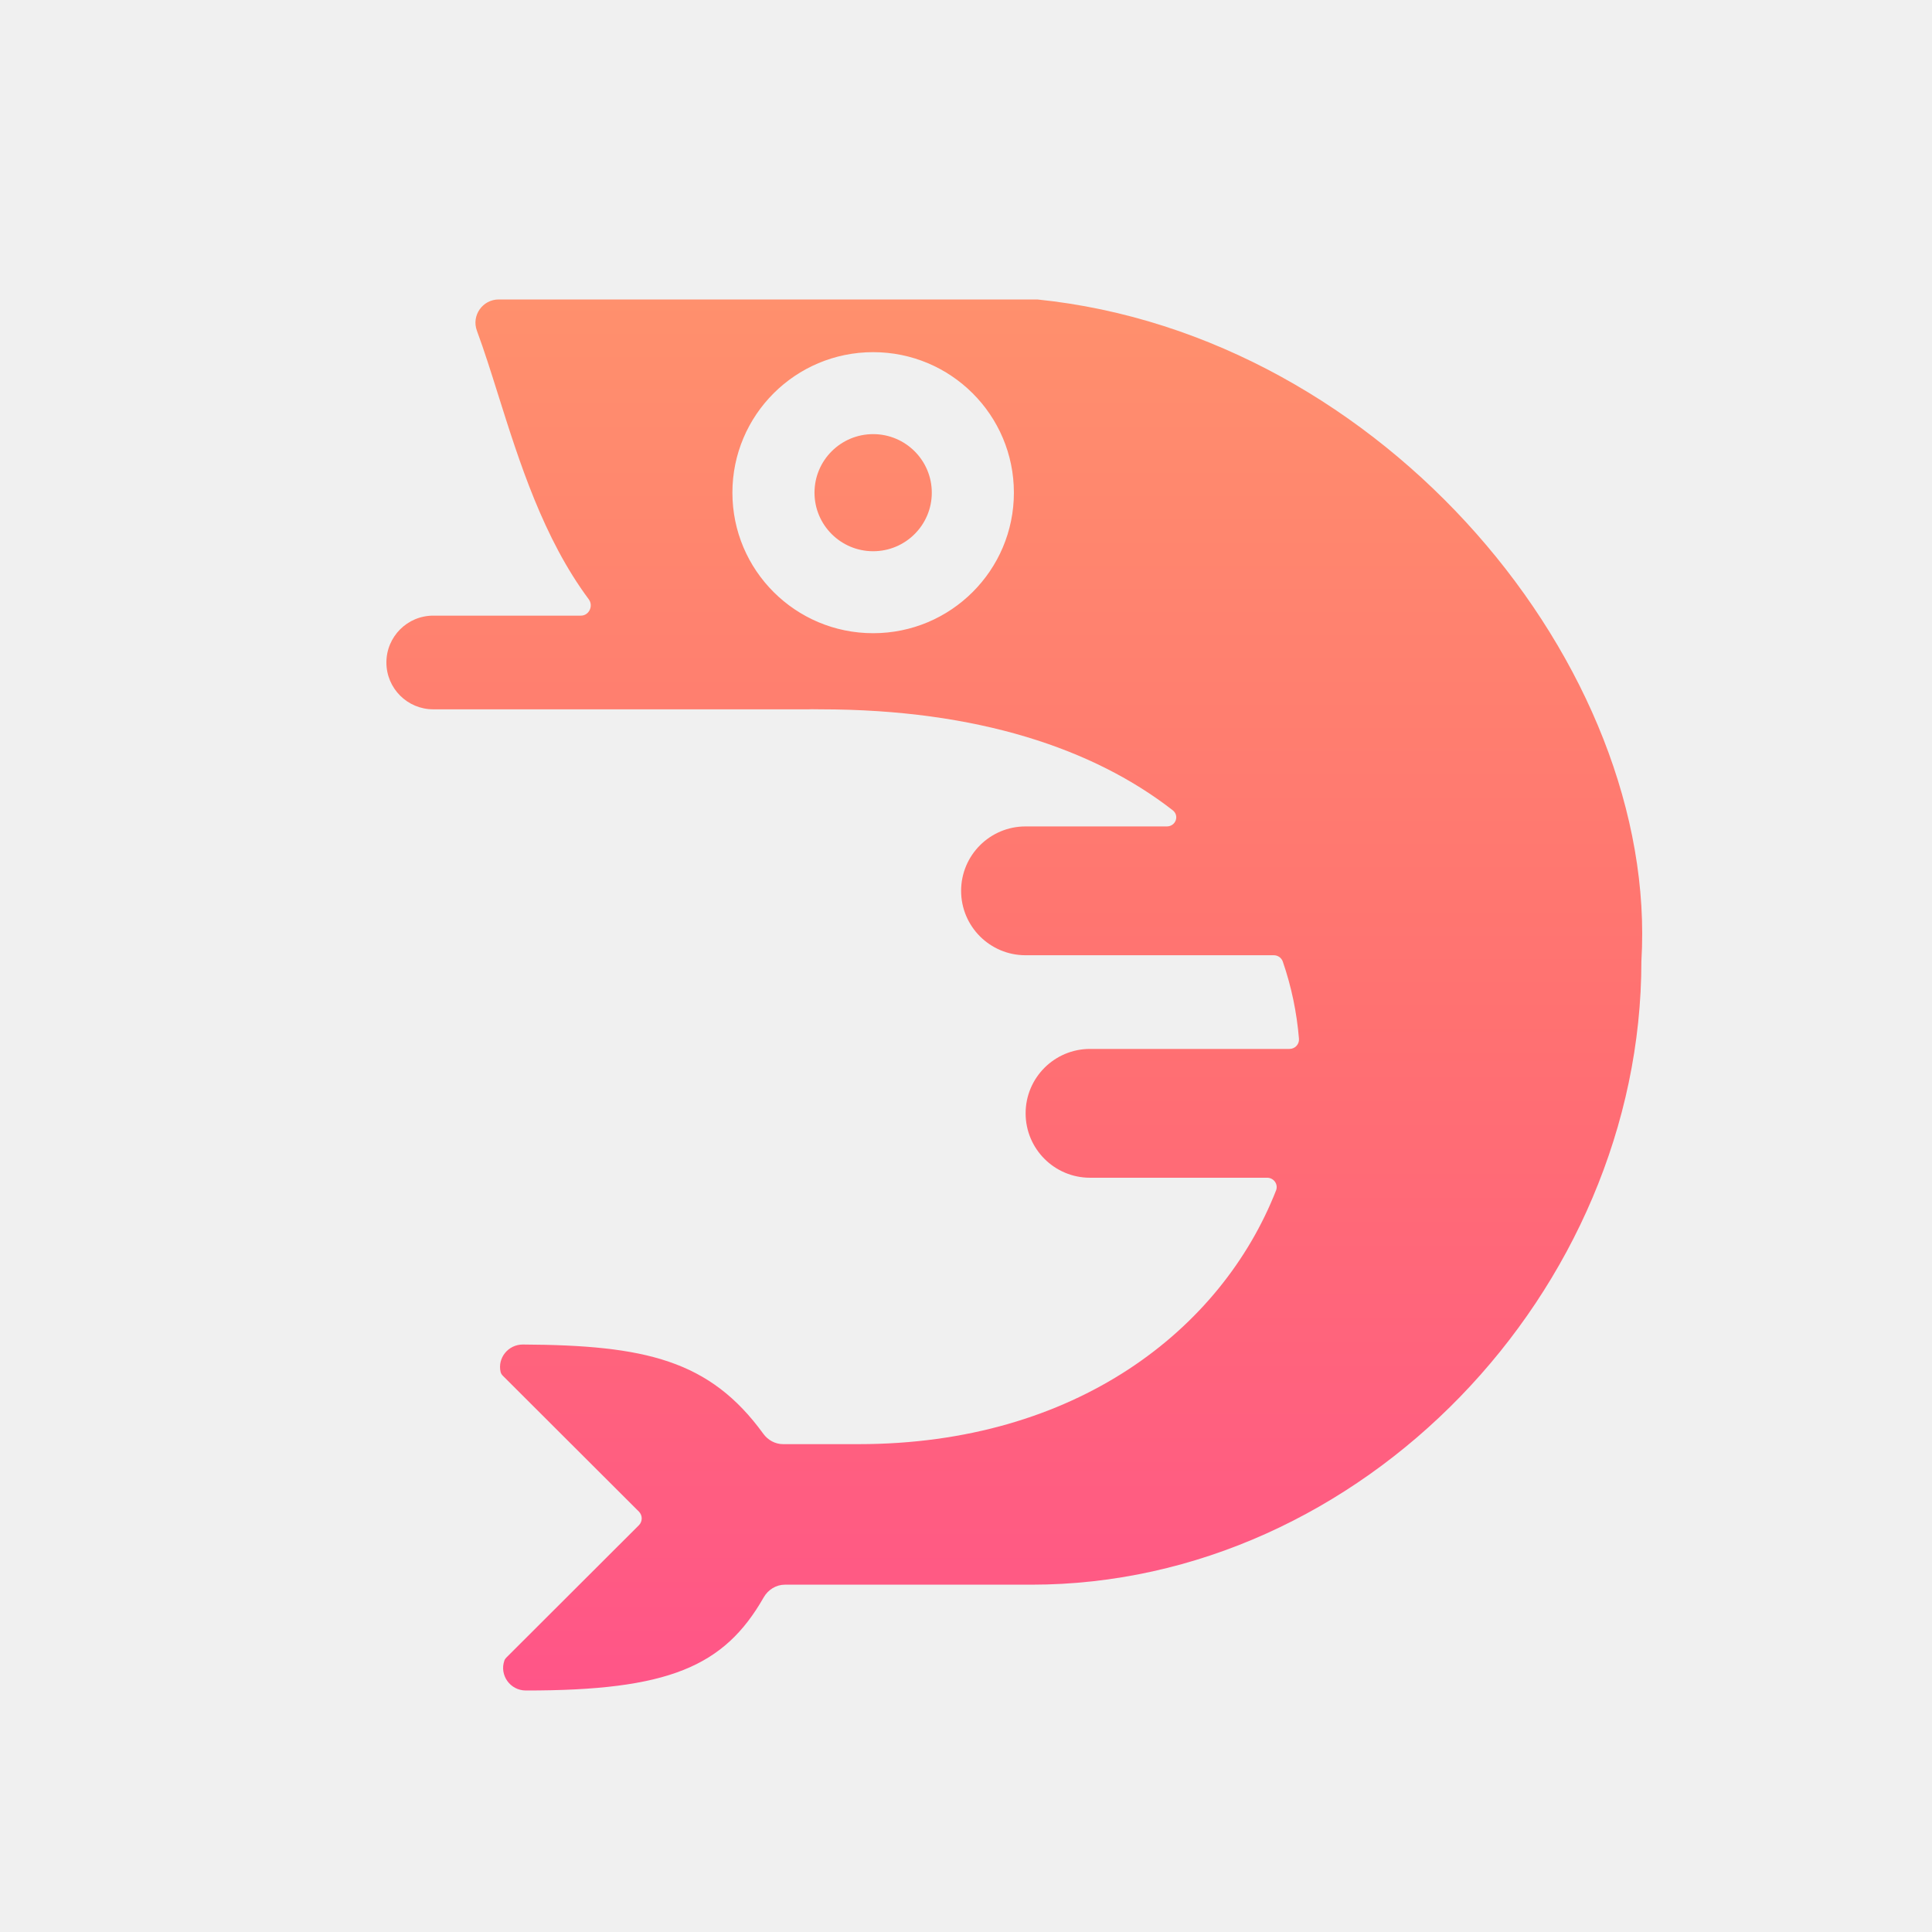
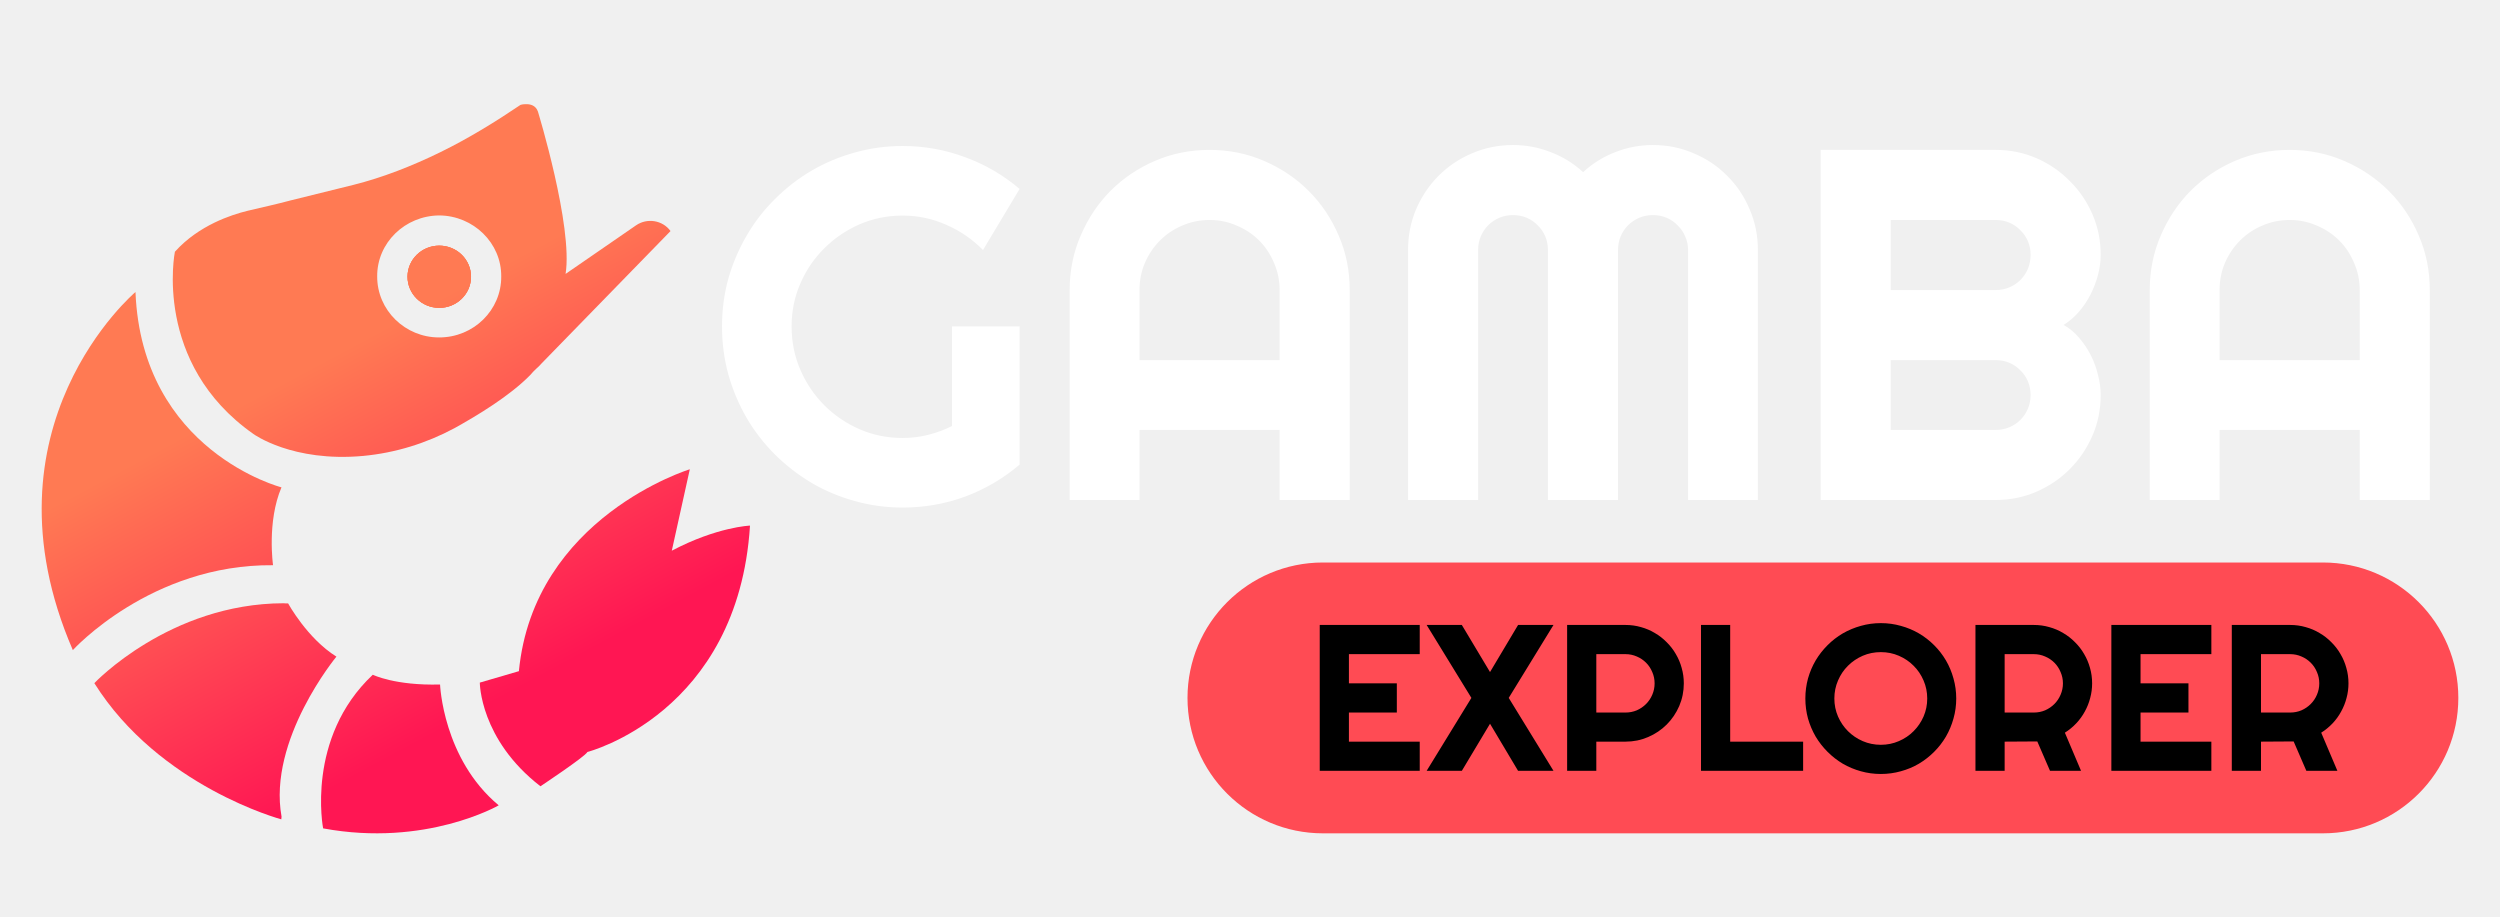
- <svg xmlns="http://www.w3.org/2000/svg" width="200" height="200" viewBox="0 0 200 200" fill="none">
-   <path fill-rule="evenodd" clip-rule="evenodd" d="M169.916 99.493C169.916 133.637 140.978 164.045 106.779 164.045H81.256C80.341 164.045 79.51 164.566 79.057 165.36C74.963 172.535 69.195 175.012 54.437 175C52.805 174.999 51.686 173.403 52.213 171.901C52.254 171.784 52.327 171.681 52.415 171.593L66.137 157.893C66.528 157.502 66.528 156.868 66.137 156.478L52.052 142.415C51.944 142.307 51.858 142.175 51.823 142.025C51.486 140.579 52.607 139.175 54.137 139.184C66.777 139.251 73.474 140.785 79.02 148.426C79.497 149.084 80.253 149.498 81.067 149.498H88.87C111.394 149.498 126.451 137.614 132.094 123.24C132.346 122.599 131.864 121.919 131.175 121.919H112.839C109.157 121.919 106.172 118.934 106.172 115.252C106.172 111.569 109.157 108.584 112.839 108.584H133.486C134.058 108.584 134.515 108.105 134.468 107.535C134.246 104.825 133.692 102.143 132.795 99.543C132.659 99.147 132.283 98.886 131.864 98.886H106.161C102.479 98.886 99.494 95.901 99.494 92.219C99.494 88.537 102.479 85.552 106.161 85.552H120.789C121.706 85.552 122.122 84.441 121.398 83.877C113.273 77.552 101.248 73.429 84.924 73.429C84.621 73.429 84.321 73.426 84.024 73.419C83.922 73.426 83.82 73.429 83.718 73.429H44.849C42.171 73.429 40 71.258 40 68.58C40 65.902 42.171 63.731 44.849 63.731H60.129C60.982 63.731 61.456 62.719 60.946 62.035C56.245 55.719 53.744 47.775 51.576 40.89C50.826 38.508 50.116 36.253 49.369 34.236C48.787 32.666 49.956 31 51.634 31H107.386C143.364 34.672 171.753 69.133 169.916 99.493ZM104.958 51.002C104.958 59.036 98.435 65.549 90.388 65.549C82.341 65.549 75.818 59.036 75.818 51.002C75.818 42.968 82.341 36.455 90.388 36.455C98.435 36.455 104.958 42.968 104.958 51.002ZM90.388 57.063C93.741 57.063 96.459 54.35 96.459 51.002C96.459 47.655 93.741 44.941 90.388 44.941C87.035 44.941 84.317 47.655 84.317 51.002C84.317 54.35 87.035 57.063 90.388 57.063Z" fill="url(#paint0_linear_595_224)" />
+ <svg xmlns="http://www.w3.org/2000/svg" width="120" height="44" viewBox="0 0 120 44" fill="none">
+   <path d="M48.942 22.301C48.161 22.965 47.29 23.477 46.329 23.836C45.368 24.188 44.368 24.363 43.329 24.363C42.532 24.363 41.762 24.258 41.02 24.047C40.286 23.844 39.598 23.555 38.958 23.18C38.317 22.797 37.731 22.344 37.2 21.82C36.669 21.289 36.215 20.703 35.84 20.062C35.465 19.414 35.172 18.719 34.961 17.977C34.758 17.234 34.657 16.465 34.657 15.668C34.657 14.871 34.758 14.105 34.961 13.371C35.172 12.637 35.465 11.949 35.84 11.309C36.215 10.66 36.669 10.074 37.2 9.551C37.731 9.02 38.317 8.566 38.958 8.191C39.598 7.816 40.286 7.527 41.02 7.324C41.762 7.113 42.532 7.008 43.329 7.008C44.368 7.008 45.368 7.188 46.329 7.547C47.29 7.898 48.161 8.406 48.942 9.07L47.184 12C46.676 11.484 46.09 11.082 45.426 10.793C44.762 10.496 44.063 10.348 43.329 10.348C42.594 10.348 41.903 10.488 41.254 10.77C40.614 11.051 40.051 11.434 39.567 11.918C39.083 12.395 38.7 12.957 38.419 13.605C38.137 14.246 37.997 14.934 37.997 15.668C37.997 16.41 38.137 17.105 38.419 17.754C38.7 18.402 39.083 18.969 39.567 19.453C40.051 19.938 40.614 20.32 41.254 20.602C41.903 20.883 42.594 21.023 43.329 21.023C43.751 21.023 44.161 20.973 44.559 20.871C44.958 20.77 45.336 20.629 45.696 20.449V15.668H48.942V22.301ZM61.422 17.285V13.922C61.422 13.461 61.333 13.027 61.153 12.621C60.981 12.207 60.743 11.848 60.438 11.543C60.133 11.238 59.774 11 59.36 10.828C58.954 10.648 58.52 10.559 58.059 10.559C57.598 10.559 57.161 10.648 56.747 10.828C56.34 11 55.985 11.238 55.68 11.543C55.376 11.848 55.133 12.207 54.954 12.621C54.782 13.027 54.696 13.461 54.696 13.922V17.285H61.422ZM64.786 24H61.422V20.637H54.696V24H51.344V13.922C51.344 12.992 51.52 12.121 51.872 11.309C52.223 10.488 52.7 9.773 53.301 9.164C53.911 8.555 54.622 8.074 55.434 7.723C56.254 7.371 57.129 7.195 58.059 7.195C58.989 7.195 59.86 7.371 60.672 7.723C61.493 8.074 62.208 8.555 62.817 9.164C63.426 9.773 63.907 10.488 64.258 11.309C64.61 12.121 64.786 12.992 64.786 13.922V24ZM84.379 24H81.028V12C81.028 11.766 80.981 11.547 80.887 11.344C80.801 11.141 80.68 10.965 80.524 10.816C80.376 10.66 80.2 10.539 79.997 10.453C79.793 10.367 79.575 10.324 79.34 10.324C79.106 10.324 78.887 10.367 78.684 10.453C78.481 10.539 78.301 10.66 78.145 10.816C77.997 10.965 77.879 11.141 77.793 11.344C77.707 11.547 77.665 11.766 77.665 12V24H74.301V12C74.301 11.766 74.258 11.547 74.172 11.344C74.086 11.141 73.965 10.965 73.809 10.816C73.661 10.66 73.485 10.539 73.282 10.453C73.079 10.367 72.86 10.324 72.626 10.324C72.391 10.324 72.172 10.367 71.969 10.453C71.766 10.539 71.586 10.66 71.43 10.816C71.282 10.965 71.165 11.141 71.079 11.344C70.993 11.547 70.95 11.766 70.95 12V24H67.586V12C67.586 11.305 67.715 10.652 67.973 10.043C68.239 9.426 68.598 8.891 69.051 8.438C69.512 7.977 70.047 7.617 70.657 7.359C71.274 7.094 71.93 6.961 72.626 6.961C73.251 6.961 73.852 7.074 74.43 7.301C75.008 7.52 75.528 7.84 75.989 8.262C76.45 7.84 76.965 7.52 77.536 7.301C78.114 7.074 78.715 6.961 79.34 6.961C80.036 6.961 80.688 7.094 81.297 7.359C81.915 7.617 82.45 7.977 82.903 8.438C83.364 8.891 83.723 9.426 83.981 10.043C84.247 10.652 84.379 11.305 84.379 12V24ZM100.833 18.961C100.833 19.656 100.7 20.309 100.434 20.918C100.168 21.527 99.805 22.062 99.344 22.523C98.891 22.977 98.36 23.336 97.751 23.602C97.141 23.867 96.489 24 95.793 24H87.391V7.195H95.793C96.489 7.195 97.141 7.328 97.751 7.594C98.36 7.859 98.891 8.223 99.344 8.684C99.805 9.137 100.168 9.668 100.434 10.277C100.7 10.887 100.833 11.539 100.833 12.234C100.833 12.547 100.79 12.867 100.704 13.195C100.618 13.523 100.497 13.84 100.34 14.145C100.184 14.449 99.997 14.727 99.778 14.977C99.559 15.227 99.317 15.434 99.051 15.598C99.325 15.746 99.571 15.949 99.79 16.207C100.008 16.457 100.196 16.734 100.352 17.039C100.508 17.344 100.625 17.664 100.704 18C100.79 18.328 100.833 18.648 100.833 18.961ZM90.754 20.637H95.793C96.028 20.637 96.247 20.594 96.45 20.508C96.653 20.422 96.829 20.305 96.977 20.156C97.133 20 97.254 19.82 97.34 19.617C97.426 19.414 97.469 19.195 97.469 18.961C97.469 18.727 97.426 18.508 97.34 18.305C97.254 18.102 97.133 17.926 96.977 17.777C96.829 17.621 96.653 17.5 96.45 17.414C96.247 17.328 96.028 17.285 95.793 17.285H90.754V20.637ZM90.754 13.922H95.793C96.028 13.922 96.247 13.879 96.45 13.793C96.653 13.707 96.829 13.59 96.977 13.441C97.133 13.285 97.254 13.105 97.34 12.902C97.426 12.691 97.469 12.469 97.469 12.234C97.469 12 97.426 11.781 97.34 11.578C97.254 11.375 97.133 11.199 96.977 11.051C96.829 10.895 96.653 10.773 96.45 10.688C96.247 10.602 96.028 10.559 95.793 10.559H90.754V13.922ZM113.266 17.285V13.922C113.266 13.461 113.176 13.027 112.997 12.621C112.825 12.207 112.586 11.848 112.282 11.543C111.977 11.238 111.618 11 111.204 10.828C110.797 10.648 110.364 10.559 109.903 10.559C109.442 10.559 109.004 10.648 108.59 10.828C108.184 11 107.829 11.238 107.524 11.543C107.219 11.848 106.977 12.207 106.797 12.621C106.625 13.027 106.54 13.461 106.54 13.922V17.285H113.266ZM116.629 24H113.266V20.637H106.54V24H103.188V13.922C103.188 12.992 103.364 12.121 103.715 11.309C104.067 10.488 104.543 9.773 105.145 9.164C105.754 8.555 106.465 8.074 107.278 7.723C108.098 7.371 108.973 7.195 109.903 7.195C110.833 7.195 111.704 7.371 112.516 7.723C113.336 8.074 114.051 8.555 114.661 9.164C115.27 9.773 115.75 10.488 116.102 11.309C116.454 12.121 116.629 12.992 116.629 13.922V24Z" fill="white" />
+   <path d="M3.496 31.205C3.496 31.205 7.24 27.075 13.106 27.13C13.106 27.13 12.806 25.038 13.511 23.393C13.511 23.393 6.808 21.665 6.503 14.017C6.503 14.017 -1.147 20.472 3.496 31.205Z" fill="url(#paint0_linear_638_1075)" />
+   <path d="M4.528 32.791C7.645 37.759 13.502 39.328 13.502 39.328L13.514 39.197C12.849 35.508 16.148 31.518 16.148 31.518C14.751 30.649 13.83 28.964 13.83 28.964C13.747 28.968 13.68 28.962 13.613 28.956C8.133 28.969 4.528 32.791 4.528 32.791Z" fill="url(#paint1_linear_638_1075)" />
+   <path d="M15.51 39.762C20.444 40.677 23.938 38.656 23.938 38.656C21.26 36.428 21.123 32.856 21.123 32.856C18.961 32.916 17.894 32.387 17.894 32.387C14.663 35.427 15.51 39.762 15.51 39.762Z" fill="url(#paint2_linear_638_1075)" />
+   <path d="M24.907 32.216L23.031 32.765C23.031 32.765 23.027 35.486 25.941 37.741C25.941 37.741 28.074 36.327 28.198 36.094C28.198 36.094 35.43 34.25 36 25.229C36 25.229 34.422 25.287 32.246 26.434L33.111 22.525C33.111 22.525 25.622 24.819 24.907 32.216Z" fill="url(#paint3_linear_638_1075)" />
+   <path d="M22.609 13.284C22.609 14.108 21.927 14.777 21.085 14.777C20.244 14.777 19.561 14.108 19.561 13.284C19.561 12.46 20.244 11.792 21.085 11.792C21.927 11.792 22.609 12.46 22.609 13.284Z" fill="url(#paint4_linear_638_1075)" />
+   <path d="M24.984 5.034C23.8 5.835 22.509 6.632 21.145 7.301C19.782 7.969 18.372 8.518 16.98 8.87L13.965 9.616C13.265 9.804 12.547 9.961 11.855 10.125C11.13 10.306 9.544 10.804 8.395 12.084C8.395 12.084 7.319 17.433 12.164 20.831C12.164 20.831 14.029 22.196 17.435 21.884C18.985 21.738 20.464 21.277 21.817 20.551C22.917 19.941 24.47 19.004 25.454 17.999C25.541 17.89 25.638 17.797 25.734 17.704C25.806 17.644 25.903 17.551 26.006 17.433L32.185 11.091C31.807 10.567 31.062 10.448 30.527 10.818L27.148 13.148C27.511 10.879 25.82 5.354 25.82 5.354C25.717 5.056 25.448 4.993 25.241 5.001C25.091 4.998 24.984 5.034 24.984 5.034ZM18.105 13.268C18.093 11.655 19.44 10.352 21.087 10.341C22.725 10.354 24.073 11.665 24.059 13.27C24.071 14.882 22.732 16.201 21.077 16.197C19.447 16.199 18.1 14.889 18.105 13.268Z" fill="url(#paint5_linear_638_1075)" />
+   <path d="M22.609 13.283C22.609 14.107 21.927 14.776 21.085 14.776C20.244 14.776 19.561 14.107 19.561 13.283C19.561 12.459 20.244 11.791 21.085 11.791C21.927 11.791 22.609 12.459 22.609 13.283Z" fill="url(#paint6_linear_638_1075)" />
+   <path d="M22.609 13.283C22.609 14.107 21.927 14.776 21.085 14.776C20.244 14.776 19.561 14.107 19.561 13.283C19.561 12.459 20.244 11.791 21.085 11.791C21.927 11.791 22.609 12.459 22.609 13.283Z" fill="url(#paint7_linear_638_1075)" />
+   <rect x="57" y="27" width="61" height="13" rx="6.5" fill="#FF4B54" />
+   <path d="M68.147 37H63.347V29.998H68.147V31.399H64.748V32.801H67.048V34.202H64.748V35.599H68.147V37ZM74.568 37H72.868L71.521 34.739L70.168 37H68.479L70.627 33.499L68.479 29.998H70.168L71.521 32.259L72.868 29.998H74.568L72.419 33.499L74.568 37ZM76.623 31.399V34.202H78.025C78.217 34.202 78.397 34.166 78.567 34.095C78.736 34.02 78.884 33.919 79.011 33.792C79.138 33.665 79.237 33.517 79.309 33.348C79.384 33.175 79.421 32.993 79.421 32.801C79.421 32.609 79.384 32.428 79.309 32.259C79.237 32.086 79.138 31.936 79.011 31.81C78.884 31.683 78.736 31.583 78.567 31.512C78.397 31.437 78.217 31.399 78.025 31.399H76.623ZM76.623 37H75.222V29.998H78.025C78.282 29.998 78.529 30.032 78.767 30.101C79.004 30.166 79.226 30.26 79.431 30.384C79.639 30.504 79.828 30.651 79.997 30.823C80.17 30.992 80.316 31.181 80.437 31.39C80.561 31.598 80.655 31.821 80.72 32.059C80.788 32.296 80.823 32.544 80.823 32.801C80.823 33.185 80.749 33.548 80.603 33.89C80.456 34.228 80.256 34.524 80.002 34.778C79.748 35.032 79.45 35.232 79.109 35.379C78.77 35.525 78.409 35.599 78.025 35.599H76.623V37ZM86.55 37H81.648V29.998H83.049V35.599H86.55V37ZM93.899 33.528C93.899 33.86 93.855 34.181 93.767 34.49C93.682 34.796 93.562 35.084 93.406 35.355C93.249 35.621 93.061 35.866 92.839 36.087C92.618 36.308 92.374 36.499 92.107 36.658C91.84 36.815 91.552 36.935 91.242 37.02C90.933 37.107 90.612 37.151 90.281 37.151C89.948 37.151 89.628 37.107 89.319 37.02C89.013 36.935 88.725 36.815 88.454 36.658C88.187 36.499 87.943 36.308 87.722 36.087C87.501 35.866 87.31 35.621 87.151 35.355C86.994 35.084 86.872 34.796 86.784 34.49C86.7 34.181 86.657 33.86 86.657 33.528C86.657 33.196 86.7 32.876 86.784 32.566C86.872 32.257 86.994 31.969 87.151 31.702C87.31 31.435 87.501 31.191 87.722 30.97C87.943 30.748 88.187 30.56 88.454 30.403C88.725 30.247 89.013 30.127 89.319 30.042C89.628 29.954 89.948 29.91 90.281 29.91C90.612 29.91 90.933 29.954 91.242 30.042C91.552 30.127 91.84 30.247 92.107 30.403C92.374 30.56 92.618 30.748 92.839 30.97C93.061 31.191 93.249 31.435 93.406 31.702C93.562 31.969 93.682 32.257 93.767 32.566C93.855 32.876 93.899 33.196 93.899 33.528ZM92.507 33.528C92.507 33.222 92.448 32.934 92.331 32.664C92.214 32.391 92.055 32.155 91.853 31.956C91.654 31.754 91.418 31.595 91.145 31.477C90.875 31.36 90.587 31.302 90.281 31.302C89.971 31.302 89.682 31.36 89.411 31.477C89.141 31.595 88.905 31.754 88.703 31.956C88.501 32.155 88.342 32.391 88.225 32.664C88.108 32.934 88.049 33.222 88.049 33.528C88.049 33.834 88.108 34.122 88.225 34.393C88.342 34.66 88.501 34.894 88.703 35.096C88.905 35.297 89.141 35.457 89.411 35.574C89.682 35.691 89.971 35.75 90.281 35.75C90.587 35.75 90.875 35.691 91.145 35.574C91.418 35.457 91.654 35.297 91.853 35.096C92.055 34.894 92.214 34.66 92.331 34.393C92.448 34.122 92.507 33.834 92.507 33.528ZM96.223 31.399V34.202H97.624C97.816 34.202 97.997 34.166 98.166 34.095C98.335 34.02 98.484 33.919 98.611 33.792C98.737 33.665 98.837 33.517 98.908 33.348C98.983 33.175 99.021 32.993 99.021 32.801C99.021 32.609 98.983 32.428 98.908 32.259C98.837 32.086 98.737 31.936 98.611 31.81C98.484 31.683 98.335 31.583 98.166 31.512C97.997 31.437 97.816 31.399 97.624 31.399H96.223ZM96.223 37H94.822V29.998H97.624C97.881 29.998 98.129 30.032 98.367 30.101C98.604 30.166 98.825 30.26 99.031 30.384C99.239 30.504 99.428 30.651 99.597 30.823C99.769 30.992 99.916 31.181 100.036 31.39C100.16 31.598 100.254 31.821 100.32 32.059C100.388 32.296 100.422 32.544 100.422 32.801C100.422 33.042 100.391 33.276 100.329 33.504C100.271 33.732 100.184 33.948 100.071 34.153C99.96 34.358 99.823 34.547 99.66 34.72C99.498 34.892 99.315 35.042 99.114 35.169L99.89 37H98.401L97.79 35.589L96.223 35.599V37ZM106.145 37H101.345V29.998H106.145V31.399H102.746V32.801H105.046V34.202H102.746V35.599H106.145V37ZM108.528 31.399V34.202H109.929C110.121 34.202 110.302 34.166 110.471 34.095C110.64 34.02 110.788 33.919 110.915 33.792C111.042 33.665 111.142 33.517 111.213 33.348C111.288 33.175 111.325 32.993 111.325 32.801C111.325 32.609 111.288 32.428 111.213 32.259C111.142 32.086 111.042 31.936 110.915 31.81C110.788 31.683 110.64 31.583 110.471 31.512C110.302 31.437 110.121 31.399 109.929 31.399H108.528ZM108.528 37H107.126V29.998H109.929C110.186 29.998 110.434 30.032 110.671 30.101C110.909 30.166 111.13 30.26 111.335 30.384C111.544 30.504 111.732 30.651 111.902 30.823C112.074 30.992 112.221 31.181 112.341 31.39C112.465 31.598 112.559 31.821 112.624 32.059C112.693 32.296 112.727 32.544 112.727 32.801C112.727 33.042 112.696 33.276 112.634 33.504C112.575 33.732 112.489 33.948 112.375 34.153C112.265 34.358 112.128 34.547 111.965 34.72C111.802 34.892 111.62 35.042 111.418 35.169L112.195 37H110.705L110.095 35.589L108.528 35.599V37Z" fill="black" />
  <defs>
-     <linearGradient id="paint0_linear_595_224" x1="105" y1="31" x2="105" y2="175" gradientUnits="userSpaceOnUse">
-       <stop stop-color="#FF906D" />
-       <stop offset="0.516" stop-color="#FF7171" />
-       <stop offset="1" stop-color="#FF5588" />
+     <linearGradient id="paint0_linear_638_1075" x1="14.759" y1="38.489" x2="6.117" y2="22.374" gradientUnits="userSpaceOnUse">
+       <stop stop-color="#FF1653" />
+       <stop offset="1" stop-color="#FF7A53" />
+     </linearGradient>
+     <linearGradient id="paint1_linear_638_1075" x1="14.082" y1="38.85" x2="5.441" y2="22.735" gradientUnits="userSpaceOnUse">
+       <stop stop-color="#FF1653" />
+       <stop offset="1" stop-color="#FF7A53" />
+     </linearGradient>
+     <linearGradient id="paint2_linear_638_1075" x1="18.437" y1="36.516" x2="9.795" y2="20.402" gradientUnits="userSpaceOnUse">
+       <stop stop-color="#FF1653" />
+       <stop offset="1" stop-color="#FF7A53" />
+     </linearGradient>
+     <linearGradient id="paint3_linear_638_1075" x1="29.952" y1="30.339" x2="21.311" y2="14.225" gradientUnits="userSpaceOnUse">
+       <stop stop-color="#FF1653" />
+       <stop offset="1" stop-color="#FF7A53" />
+     </linearGradient>
+     <linearGradient id="paint4_linear_638_1075" x1="30.472" y1="30.064" x2="21.831" y2="13.95" gradientUnits="userSpaceOnUse">
+       <stop stop-color="#FF1653" />
+       <stop offset="1" stop-color="#FF7A53" />
+     </linearGradient>
+     <linearGradient id="paint5_linear_638_1075" x1="29.74" y1="30.452" x2="21.099" y2="14.338" gradientUnits="userSpaceOnUse">
+       <stop stop-color="#FF1653" />
+       <stop offset="1" stop-color="#FF7A53" />
+     </linearGradient>
+     <linearGradient id="paint6_linear_638_1075" x1="30.472" y1="30.063" x2="21.831" y2="13.948" gradientUnits="userSpaceOnUse">
+       <stop stop-color="#FF1653" />
+       <stop offset="1" stop-color="#FF7A53" />
+     </linearGradient>
+     <linearGradient id="paint7_linear_638_1075" x1="30.472" y1="30.063" x2="21.831" y2="13.948" gradientUnits="userSpaceOnUse">
+       <stop stop-color="#FF1653" />
+       <stop offset="1" stop-color="#FF7A53" />
    </linearGradient>
  </defs>
</svg>
